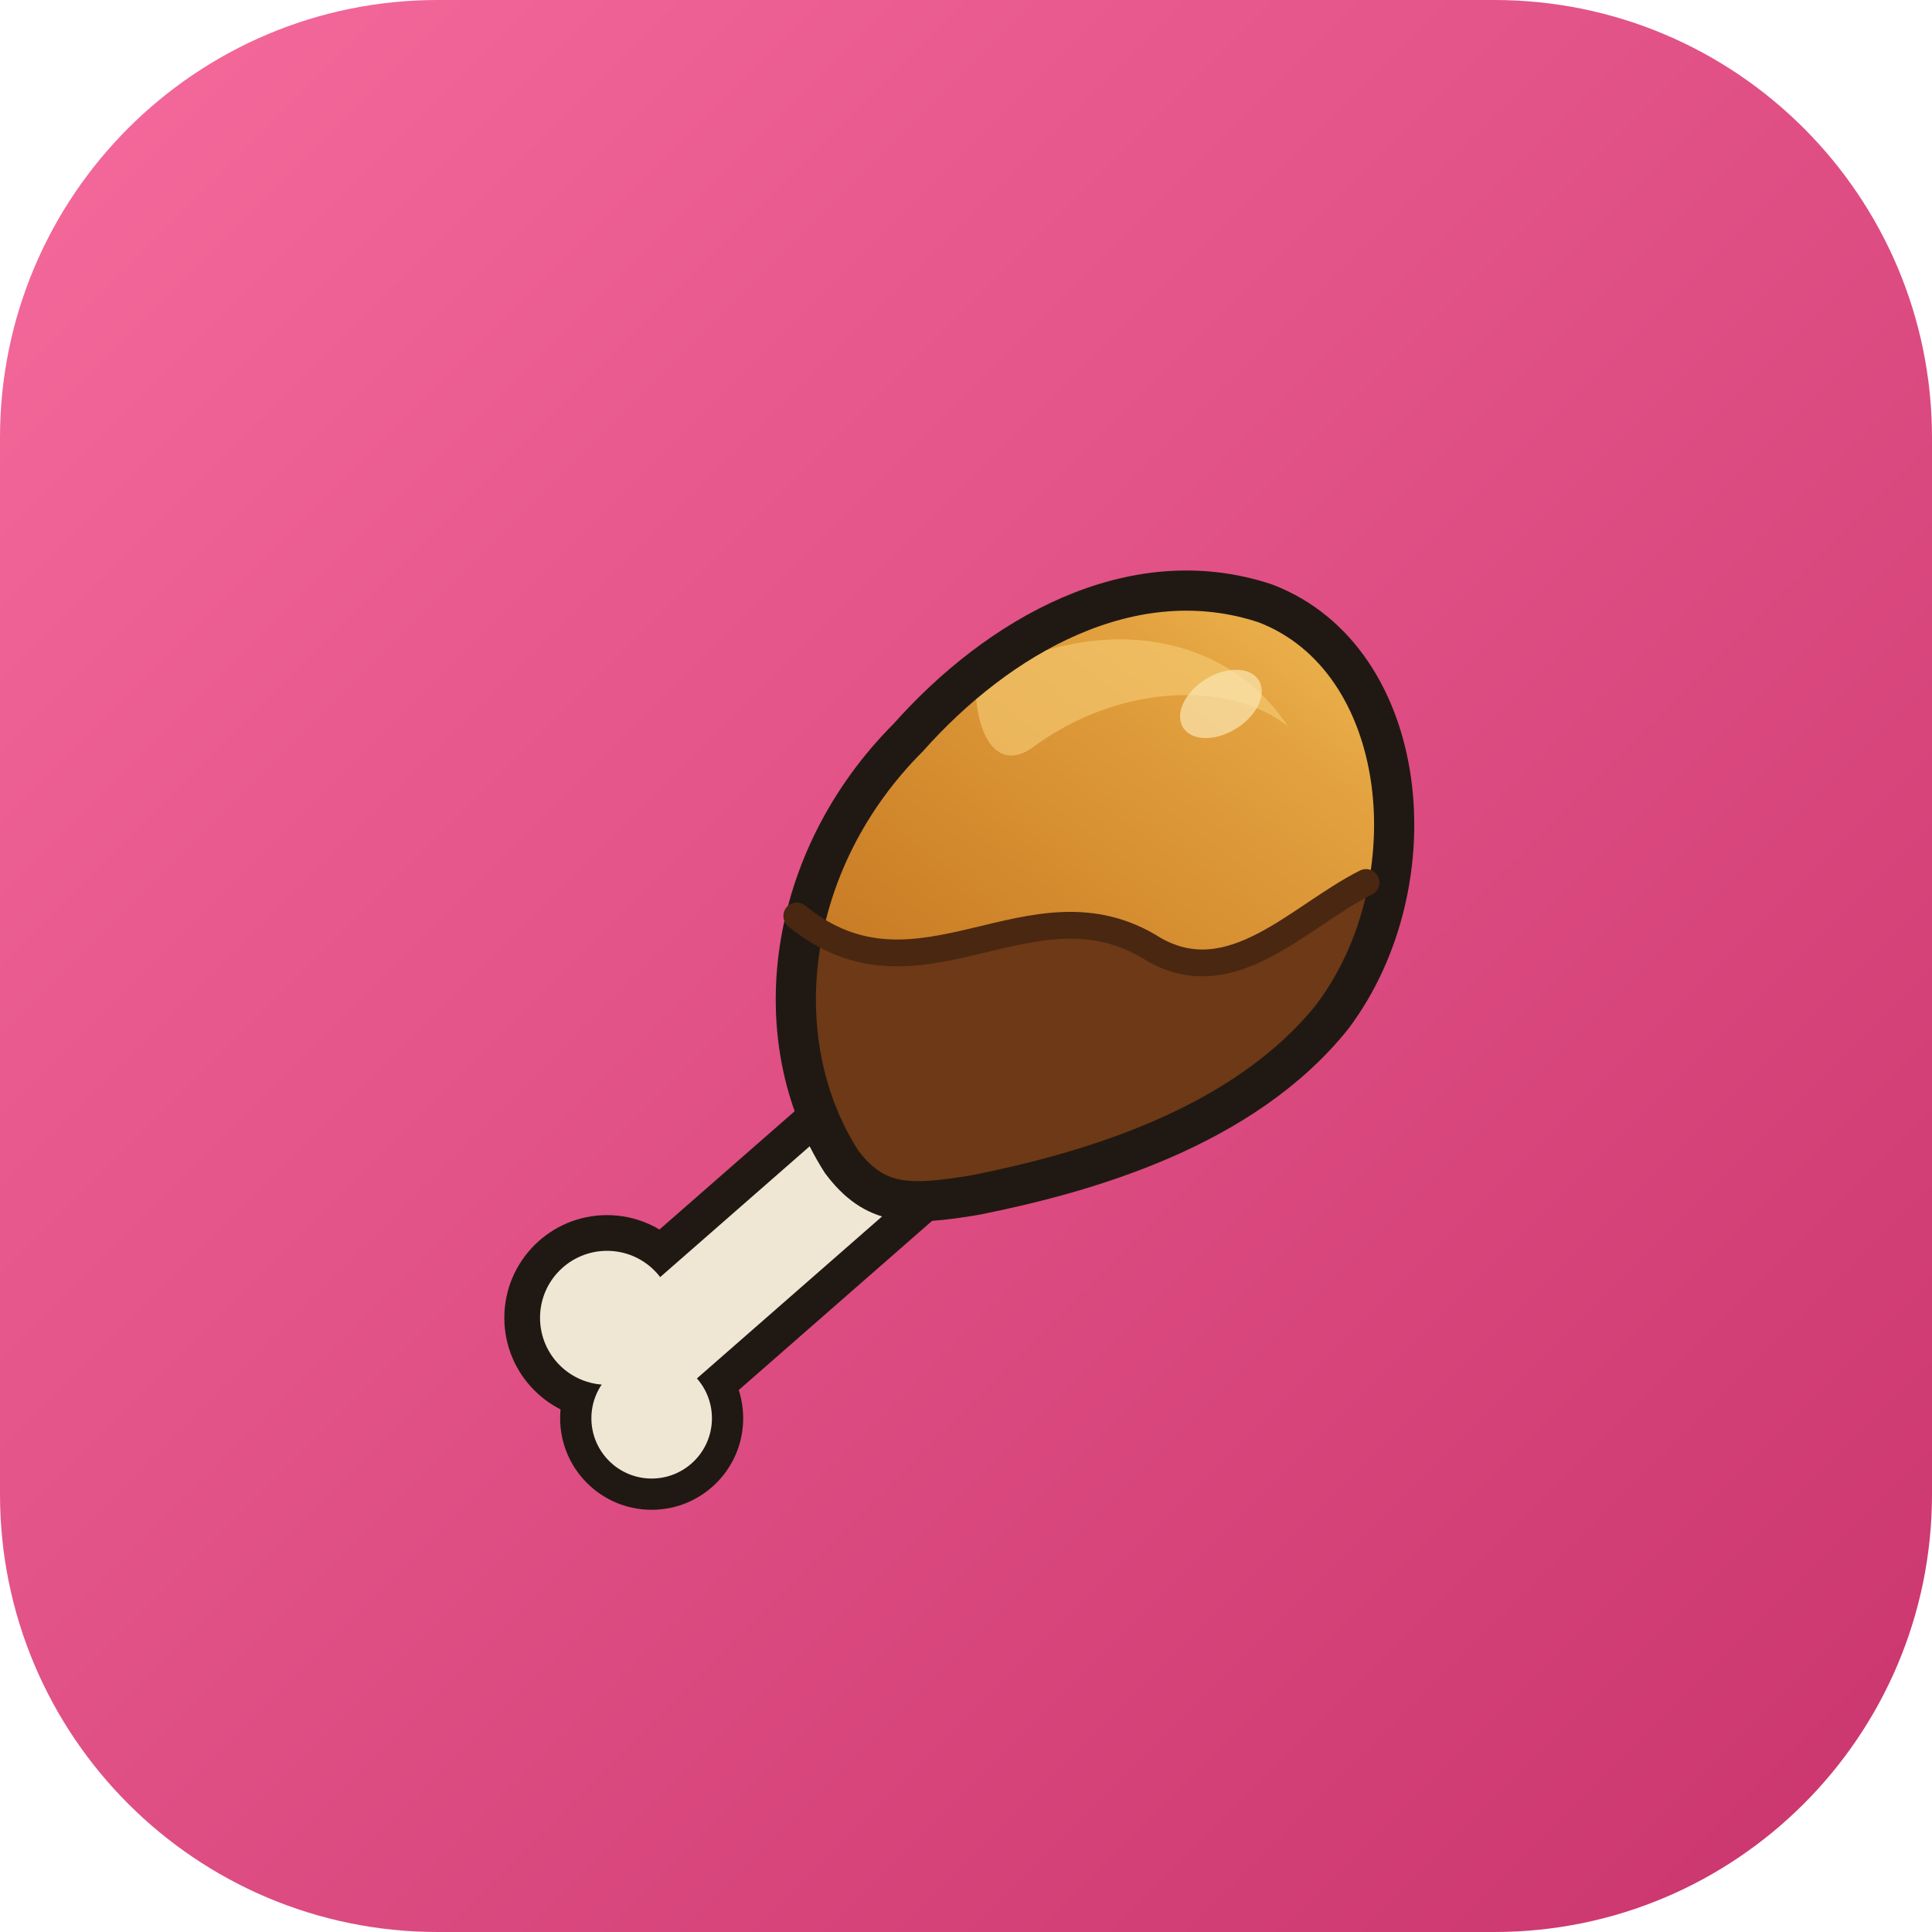
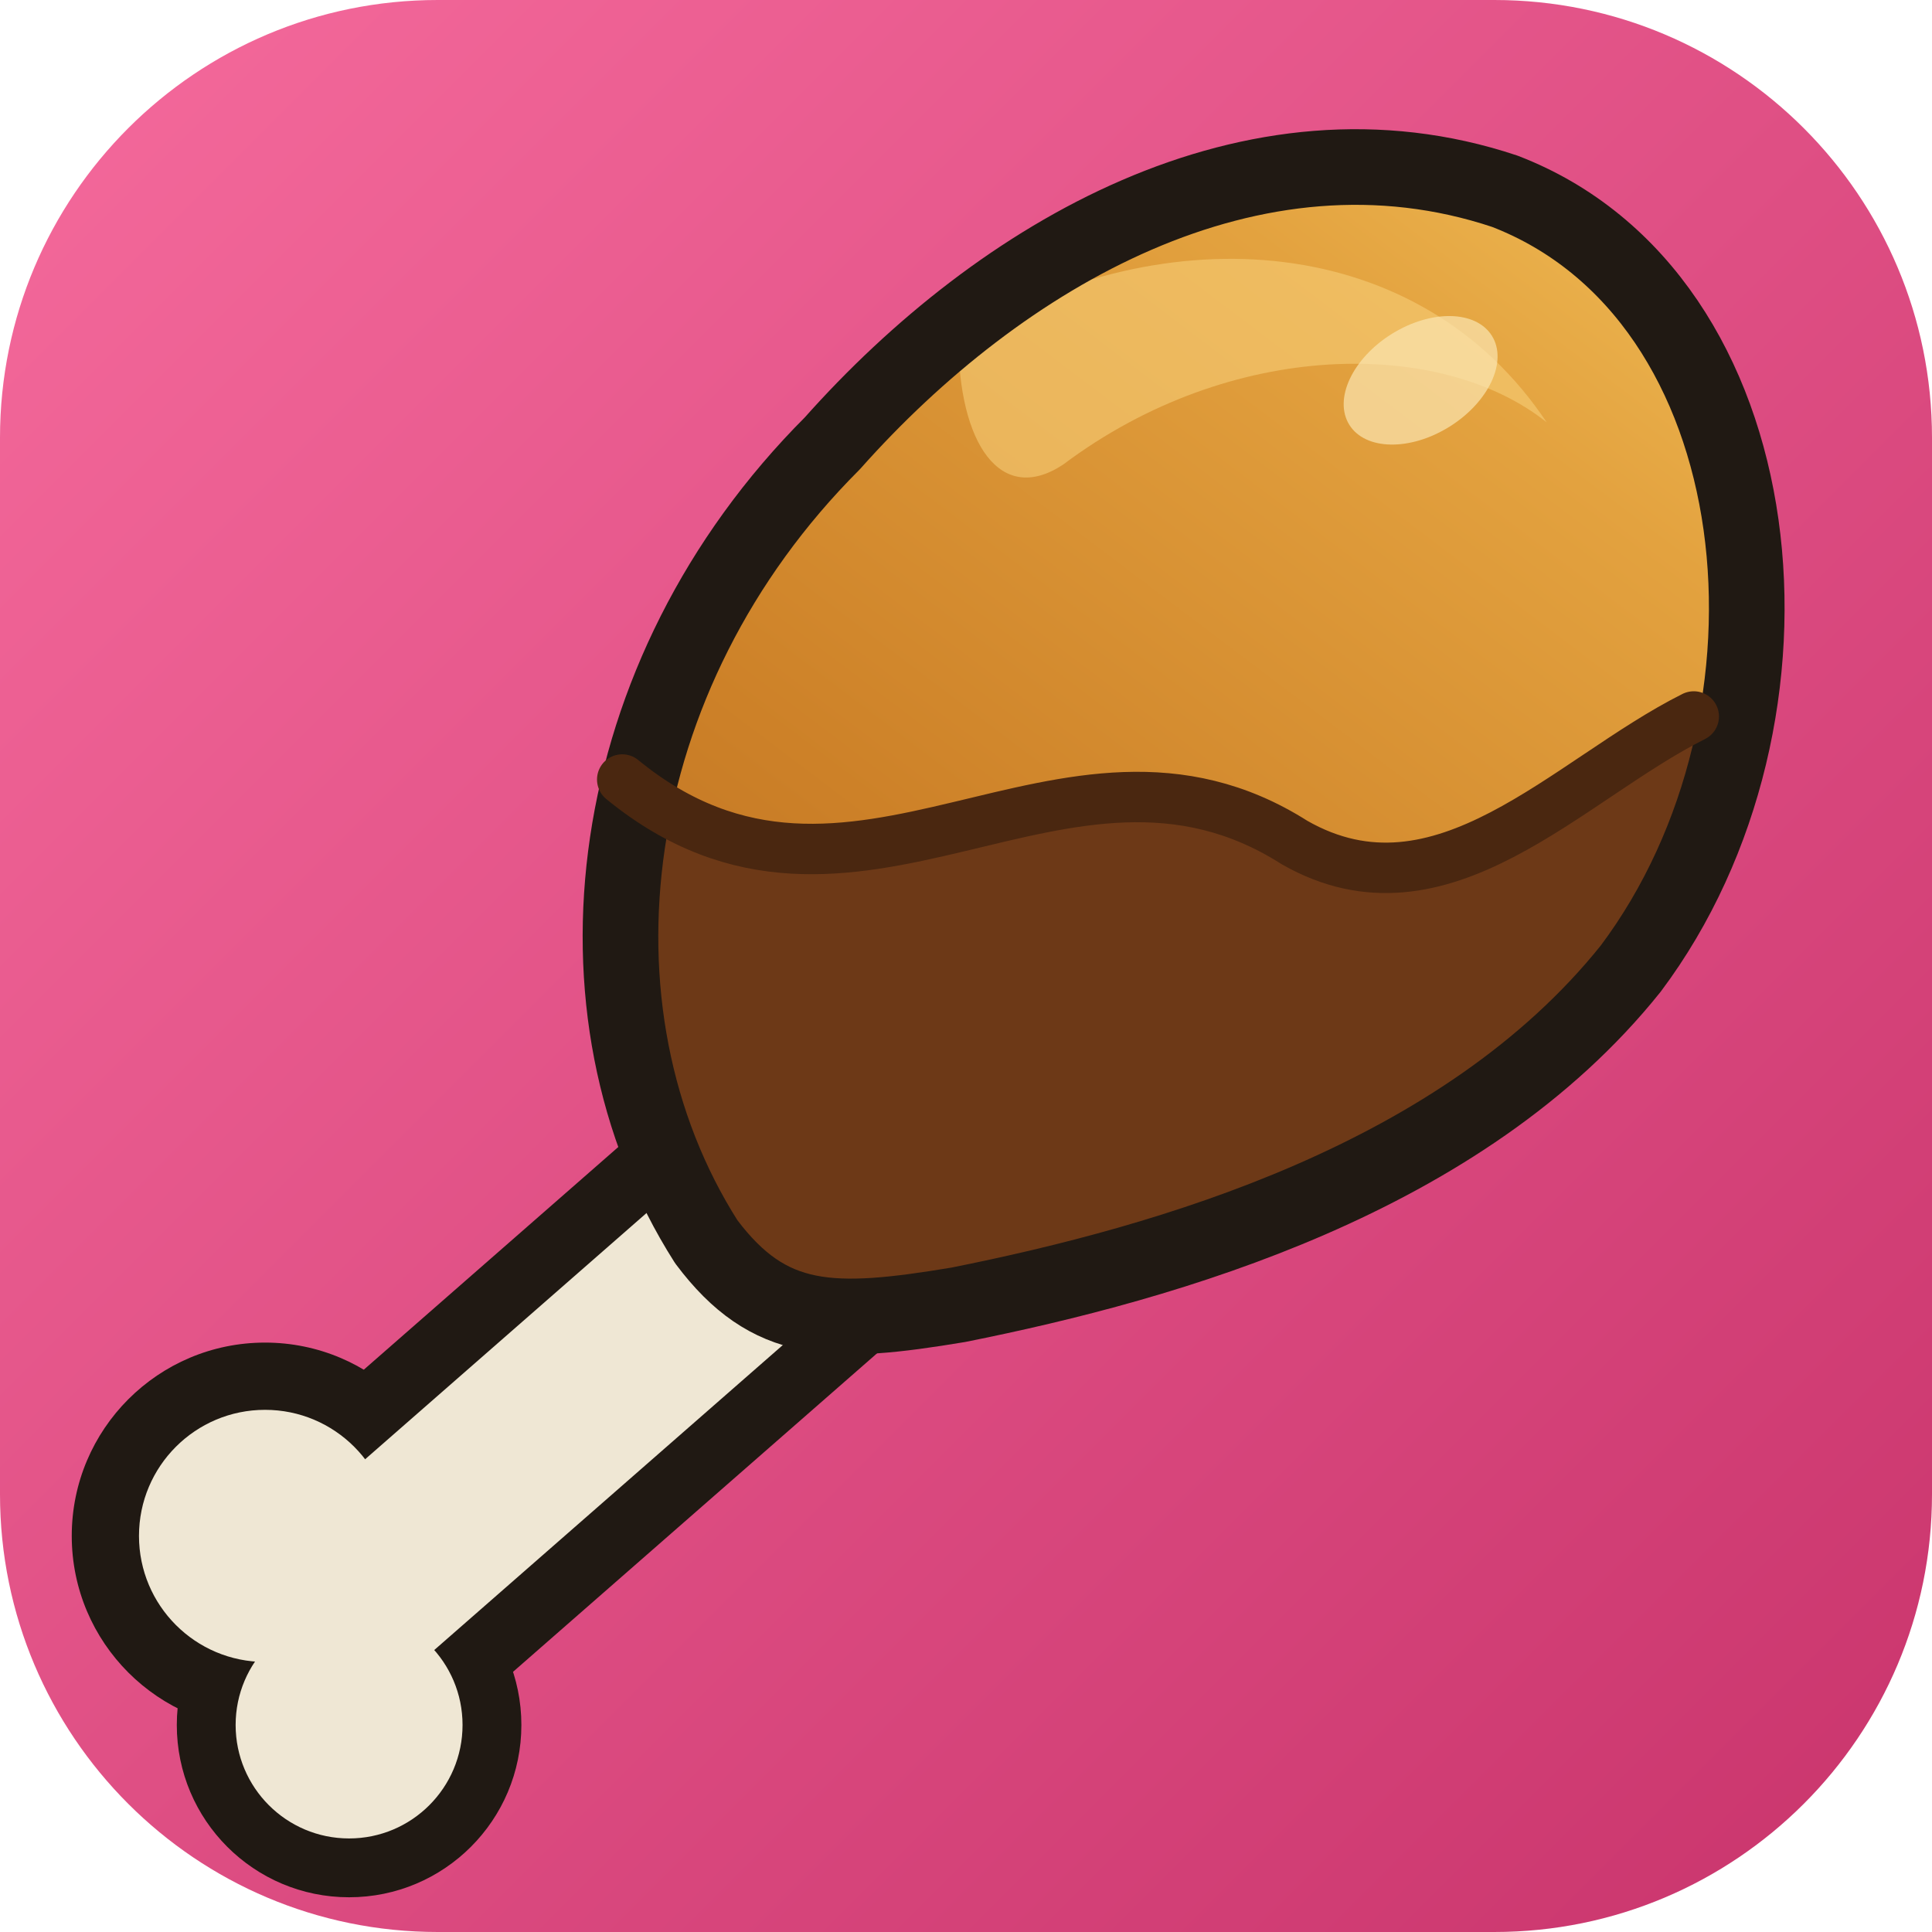
<svg xmlns="http://www.w3.org/2000/svg" viewBox="0 0 512 512">
  <defs>
    <linearGradient id="faviconBg" x1="0" y1="0" x2="512" y2="512" gradientUnits="userSpaceOnUse">
      <stop offset="0" stop-color="#f56a9c" />
      <stop offset="1" stop-color="#c9346c" />
    </linearGradient>
    <linearGradient id="faviconGold" x1="38" y1="100" x2="94" y2="26" gradientUnits="userSpaceOnUse">
      <stop offset="0" stop-color="#a85e1d" />
      <stop offset="0.45" stop-color="#cd8128" />
      <stop offset="0.8" stop-color="#e3a23f" />
      <stop offset="1" stop-color="#f1bf58" />
    </linearGradient>
    <clipPath id="faviconMeat">
      <path d="M48 82C41 71 43 55 54 44C62 35 74 28 86 32C99 37 101 57 92 69C84 79 70 83 60 85C54 86 51 86 48 82Z" />
    </clipPath>
  </defs>
  <rect width="512" height="512" rx="116" fill="url(#faviconBg)" />
-   <g transform="translate(104,116) scale(2.55)">
+   <g transform="translate(-36.8,-32) scale(4.8)">
    <g transform="translate(60 62) scale(1.16) translate(-59.5 -70.6)">
      <path d="M55 78 L31 99" stroke="#201913" stroke-width="15.5" stroke-linecap="round" fill="none" />
      <circle cx="27" cy="96" r="9.2" fill="#201913" />
      <circle cx="31" cy="105" r="8.2" fill="#201913" />
      <path d="M55 78 L31 99" stroke="#efe7d4" stroke-width="9" stroke-linecap="round" fill="none" />
      <circle cx="27" cy="96" r="6" fill="#efe7d4" />
      <circle cx="31" cy="105" r="5.4" fill="#efe7d4" />
      <g clip-path="url(#faviconMeat)">
        <rect x="0" y="0" width="120" height="120" fill="url(#faviconGold)" />
        <path d="M44 60C55 69 65 56 76 63C83 67 89 60 96 57L98 100L38 100Z" fill="#6d3917" />
        <path d="M60 39C70 33 82 34 88 43C83 39 73 39 65 45C62 47 60 44 60 39Z" fill="#f6cd76" opacity="0.6" />
        <ellipse cx="82" cy="41" rx="4" ry="2.6" fill="#fbe6b0" opacity="0.7" transform="rotate(-32 82 41)" />
      </g>
      <path d="M48 82C41 71 43 55 54 44C62 35 74 28 86 32C99 37 101 57 92 69C84 79 70 83 60 85C54 86 51 86 48 82Z" fill="none" stroke="#201913" stroke-width="3.6" stroke-linejoin="round" />
      <path d="M44 60C55 69 65 56 76 63C83 67 89 60 95 57" fill="none" stroke="#4a2710" stroke-width="2.4" stroke-linecap="round" />
    </g>
  </g>
</svg>
